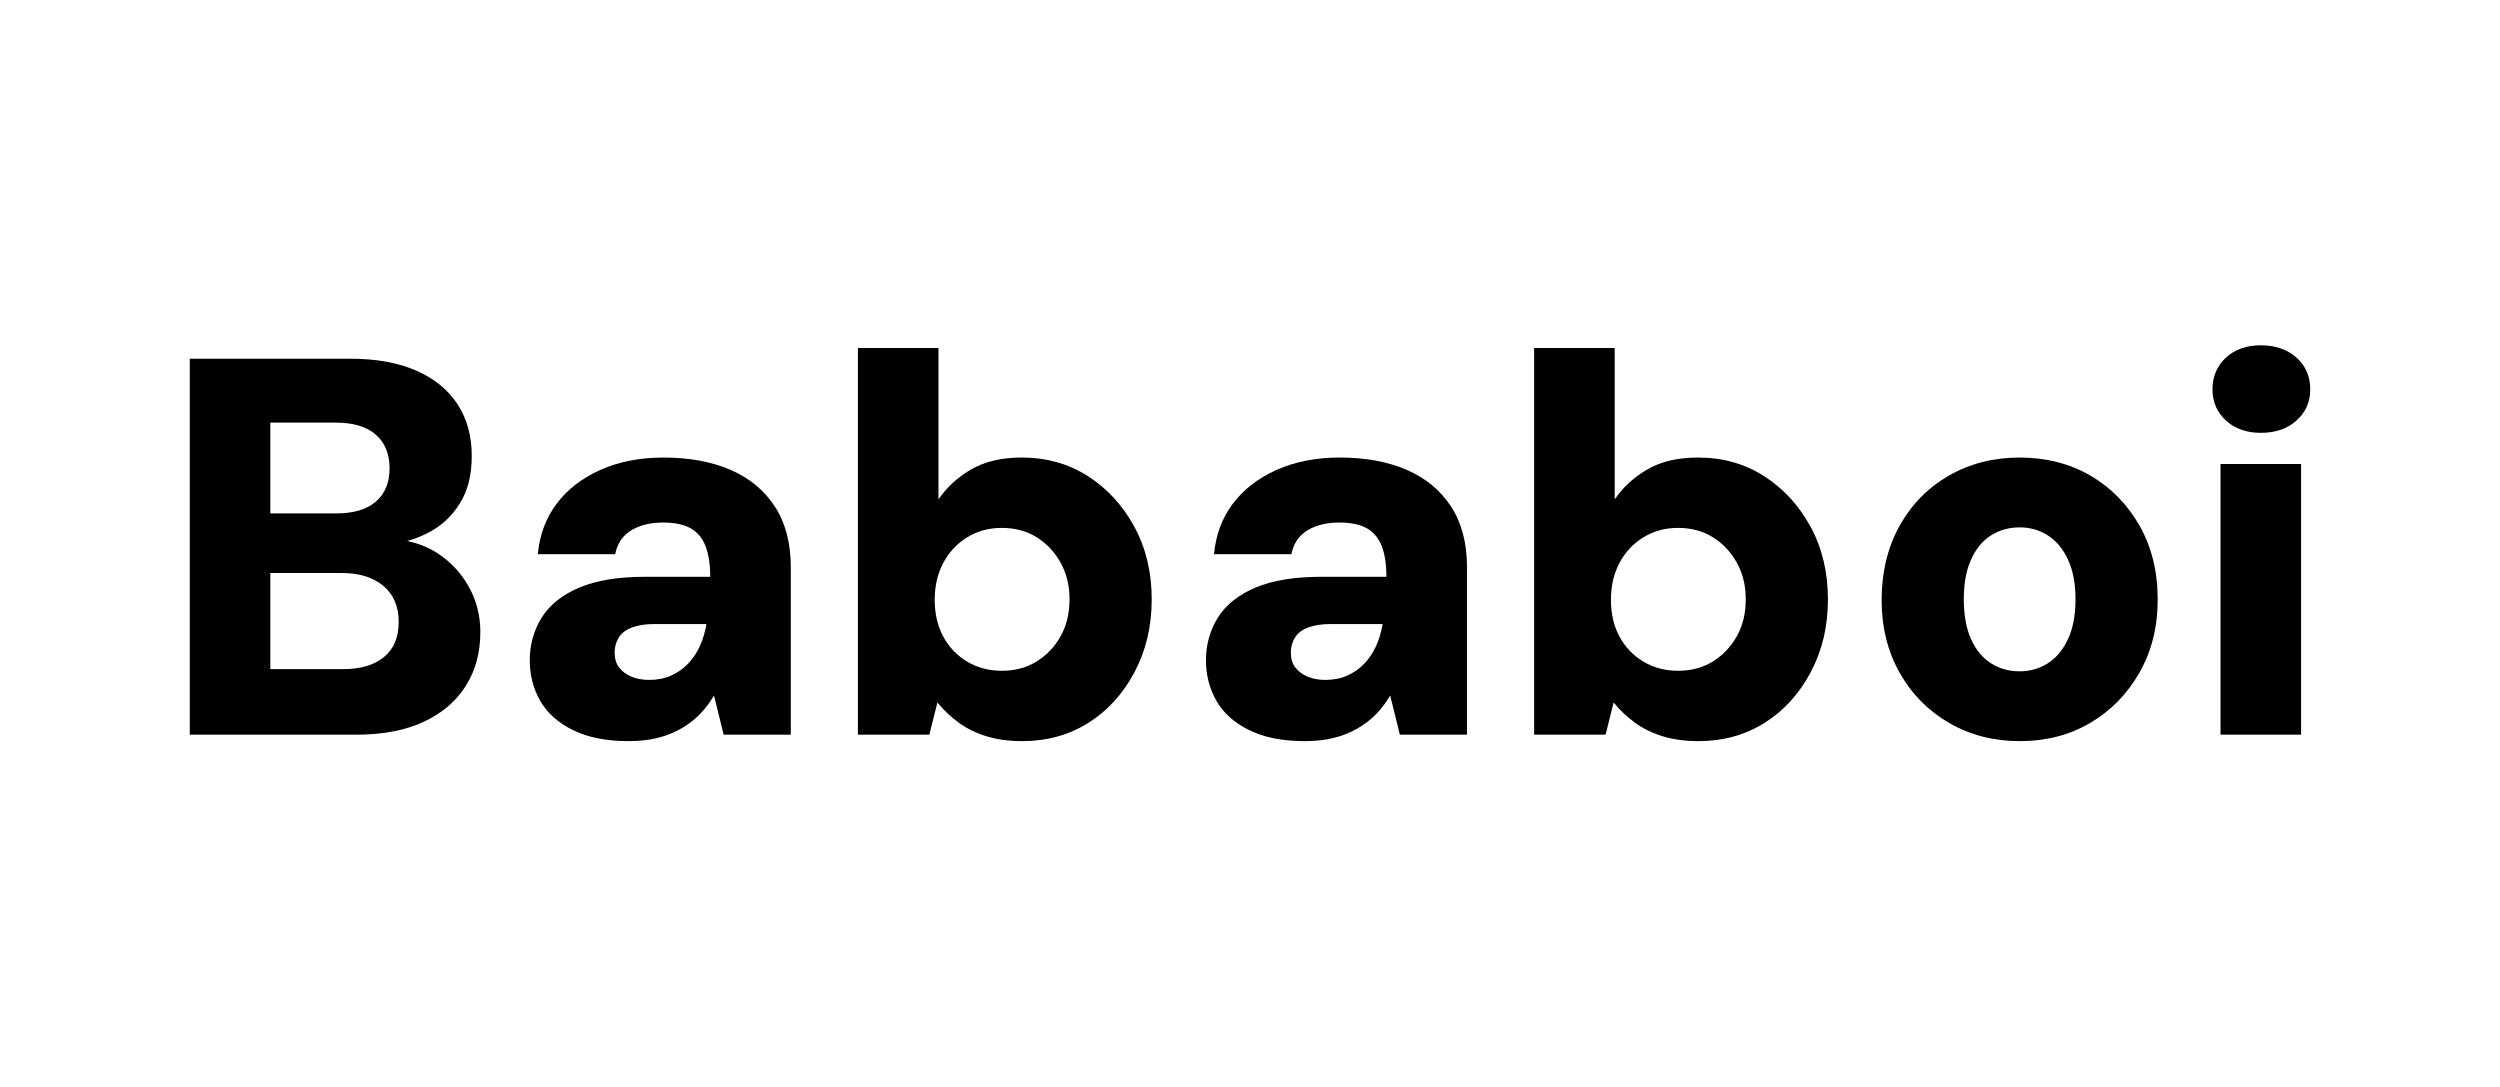
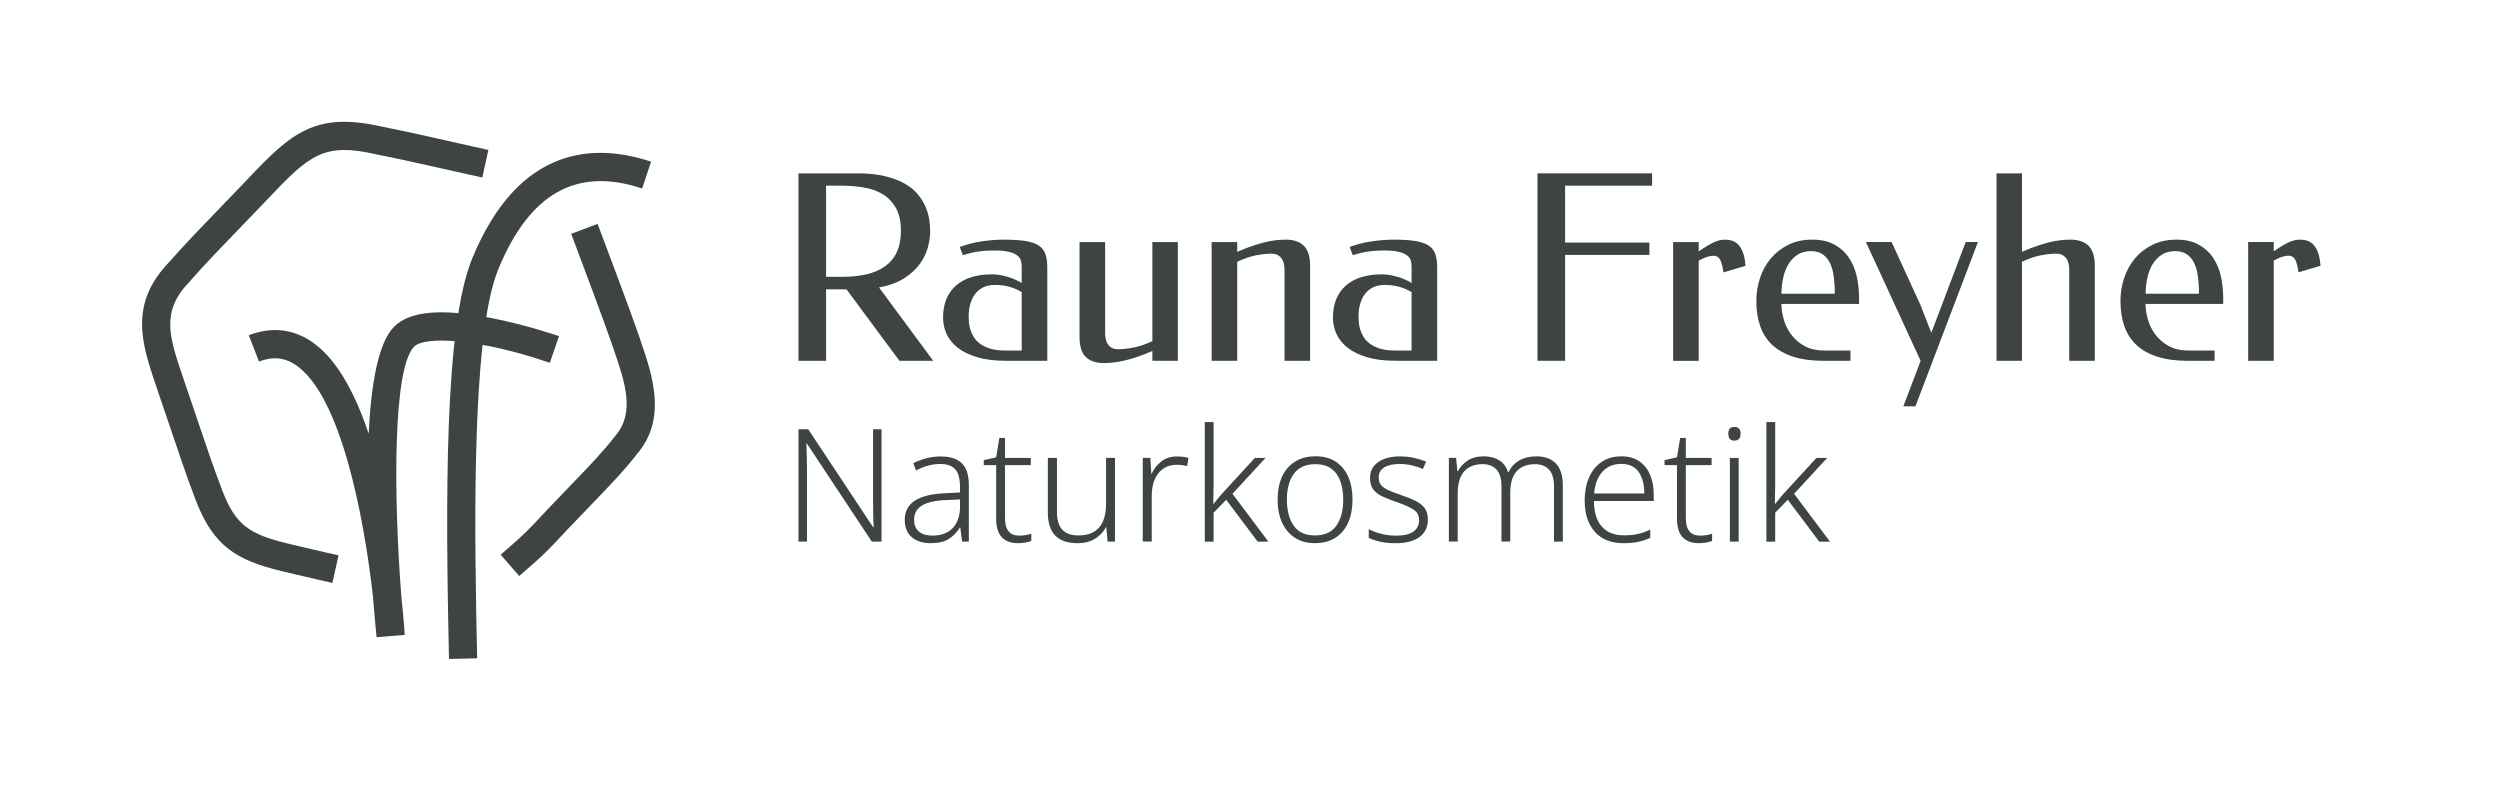
- <svg xmlns="http://www.w3.org/2000/svg" id="Layer_1" data-name="Layer 1" viewBox="0 0 1024 445">
+ <svg xmlns="http://www.w3.org/2000/svg" id="v4" viewBox="0 0 601 191">
  <defs>
    <style>
      .cls-1 {
+         fill: #3e4344;
        stroke-width: 0px;
      }
    </style>
  </defs>
-   <path class="cls-1" d="m77.73,300.93v-154h65.78c10.7,0,19.76,1.65,27.17,4.95,7.4,3.3,13.01,7.92,16.83,13.86,3.81,5.94,5.72,12.95,5.72,21.01s-1.65,14.3-4.95,19.58c-3.3,5.28-7.74,9.32-13.31,12.1-5.58,2.79-11.66,4.48-18.26,5.06l3.52-2.64c7.18.3,13.49,2.2,18.92,5.72,5.42,3.52,9.71,8.11,12.87,13.75,3.15,5.65,4.73,11.85,4.73,18.59,0,8.36-1.98,15.7-5.94,22-3.96,6.31-9.72,11.22-17.27,14.74-7.56,3.52-16.76,5.28-27.61,5.28h-68.2Zm33-90.64h27.06c7.04,0,12.43-1.61,16.17-4.84,3.74-3.22,5.61-7.77,5.61-13.64s-1.87-10.45-5.61-13.75c-3.74-3.3-9.21-4.95-16.39-4.95h-26.84v37.18Zm0,63.8h29.7c7.18,0,12.79-1.65,16.83-4.95,4.03-3.3,6.05-8.1,6.05-14.41s-2.09-11.22-6.27-14.74c-4.18-3.52-9.87-5.28-17.05-5.28h-29.26v39.38Z" />
-   <path class="cls-1" d="m257.47,303.57c-9.1,0-16.69-1.51-22.77-4.51-6.09-3-10.56-7-13.42-11.99-2.86-4.98-4.29-10.56-4.29-16.72s1.65-12.28,4.95-17.49c3.3-5.2,8.43-9.27,15.4-12.21,6.96-2.93,15.95-4.4,26.95-4.4h26.62c0-4.98-.63-9.13-1.87-12.43-1.25-3.3-3.27-5.75-6.05-7.37-2.79-1.61-6.6-2.42-11.44-2.42-5.14,0-9.46,1.07-12.98,3.19-3.52,2.13-5.72,5.39-6.6,9.79h-31.68c.73-7.92,3.3-14.81,7.7-20.68,4.4-5.86,10.37-10.48,17.93-13.86,7.55-3.37,16.17-5.06,25.85-5.06,10.56,0,19.72,1.69,27.5,5.06,7.77,3.38,13.82,8.4,18.15,15.07,4.32,6.68,6.49,14.93,6.49,24.75v68.64h-27.5l-3.96-16.06c-1.62,2.79-3.52,5.32-5.72,7.59-2.2,2.28-4.77,4.26-7.7,5.94-2.94,1.69-6.16,2.97-9.68,3.85-3.52.88-7.48,1.32-11.88,1.32Zm8.36-25.08c3.37,0,6.38-.58,9.02-1.76,2.64-1.17,4.95-2.78,6.93-4.84,1.98-2.05,3.59-4.43,4.84-7.15,1.24-2.71,2.16-5.75,2.75-9.13h-21.34c-3.67,0-6.75.48-9.24,1.43-2.5.96-4.29,2.35-5.39,4.18-1.1,1.84-1.65,3.85-1.65,6.05,0,2.5.62,4.55,1.87,6.16,1.24,1.62,2.93,2.86,5.06,3.74,2.12.88,4.51,1.32,7.15,1.32Z" />
-   <path class="cls-1" d="m418.72,303.57c-5.43,0-10.31-.66-14.63-1.98-4.33-1.32-8.14-3.19-11.44-5.61-3.3-2.42-6.2-5.17-8.69-8.25l-3.3,13.2h-29.26v-158.4h33v62.04c3.37-4.98,7.84-9.09,13.42-12.32,5.57-3.22,12.46-4.84,20.68-4.84,10.12,0,19.14,2.53,27.06,7.59,7.92,5.06,14.26,11.96,19.03,20.68,4.76,8.73,7.15,18.67,7.15,29.81s-2.35,20.94-7.04,29.81c-4.7,8.88-11,15.81-18.92,20.79s-16.94,7.48-27.06,7.48Zm-8.36-28.82c5.42,0,10.19-1.28,14.3-3.85,4.1-2.56,7.37-6.01,9.79-10.34,2.42-4.32,3.63-9.35,3.63-15.07s-1.21-10.56-3.63-14.96c-2.42-4.4-5.69-7.88-9.79-10.45-4.11-2.56-8.88-3.85-14.3-3.85s-10.01,1.29-14.19,3.85c-4.18,2.57-7.45,6.05-9.79,10.45-2.35,4.4-3.52,9.46-3.52,15.18s1.17,10.75,3.52,15.07c2.34,4.33,5.61,7.74,9.79,10.23,4.18,2.5,8.91,3.74,14.19,3.74Z" />
-   <path class="cls-1" d="m534.44,303.57c-9.1,0-16.69-1.51-22.77-4.51-6.09-3-10.56-7-13.42-11.99-2.86-4.98-4.29-10.56-4.29-16.72s1.65-12.28,4.95-17.49c3.3-5.2,8.43-9.27,15.4-12.21,6.96-2.93,15.95-4.4,26.95-4.4h26.62c0-4.98-.62-9.13-1.87-12.43-1.25-3.3-3.27-5.75-6.05-7.37-2.79-1.61-6.6-2.42-11.44-2.42-5.14,0-9.46,1.07-12.98,3.19-3.52,2.13-5.72,5.39-6.6,9.79h-31.68c.73-7.92,3.3-14.81,7.7-20.68,4.4-5.86,10.38-10.48,17.93-13.86,7.55-3.37,16.17-5.06,25.85-5.06,10.56,0,19.72,1.69,27.5,5.06,7.77,3.38,13.82,8.4,18.15,15.07,4.32,6.68,6.49,14.93,6.49,24.75v68.64h-27.5l-3.96-16.06c-1.62,2.79-3.52,5.32-5.72,7.59-2.2,2.28-4.77,4.26-7.7,5.94-2.94,1.69-6.16,2.97-9.68,3.85-3.52.88-7.48,1.32-11.88,1.32Zm8.36-25.08c3.37,0,6.38-.58,9.02-1.76,2.64-1.17,4.95-2.78,6.93-4.84,1.98-2.05,3.59-4.43,4.84-7.15,1.24-2.71,2.16-5.75,2.75-9.13h-21.34c-3.67,0-6.75.48-9.24,1.43-2.5.96-4.29,2.35-5.39,4.18-1.1,1.84-1.65,3.85-1.65,6.05,0,2.5.62,4.55,1.87,6.16,1.24,1.62,2.93,2.86,5.06,3.74,2.12.88,4.51,1.32,7.15,1.32Z" />
-   <path class="cls-1" d="m695.7,303.57c-5.43,0-10.31-.66-14.63-1.98-4.33-1.32-8.14-3.19-11.44-5.61-3.3-2.42-6.2-5.17-8.69-8.25l-3.3,13.2h-29.26v-158.4h33v62.04c3.37-4.98,7.84-9.09,13.42-12.32,5.57-3.22,12.46-4.84,20.68-4.84,10.12,0,19.14,2.53,27.06,7.59s14.26,11.96,19.03,20.68c4.76,8.73,7.15,18.67,7.15,29.81s-2.35,20.94-7.04,29.81c-4.7,8.88-11,15.81-18.92,20.79s-16.94,7.48-27.06,7.48Zm-8.36-28.82c5.42,0,10.19-1.28,14.3-3.85,4.1-2.56,7.37-6.01,9.79-10.34,2.42-4.32,3.63-9.35,3.63-15.07s-1.21-10.56-3.63-14.96-5.69-7.88-9.79-10.45c-4.11-2.56-8.88-3.85-14.3-3.85s-10.01,1.29-14.19,3.85c-4.18,2.57-7.45,6.05-9.79,10.45-2.35,4.4-3.52,9.46-3.52,15.18s1.17,10.75,3.52,15.07c2.34,4.33,5.61,7.74,9.79,10.23,4.18,2.5,8.91,3.74,14.19,3.74Z" />
-   <path class="cls-1" d="m827.25,303.57c-10.71,0-20.35-2.5-28.93-7.48s-15.33-11.84-20.24-20.57c-4.92-8.72-7.37-18.66-7.37-29.81s2.46-21.56,7.37-30.36c4.91-8.8,11.66-15.65,20.24-20.57,8.58-4.91,18.22-7.37,28.93-7.37s20.49,2.46,28.93,7.37c8.43,4.92,15.14,11.74,20.13,20.46,4.98,8.73,7.48,18.81,7.48,30.25s-2.5,21.31-7.48,30.03c-4.99,8.73-11.7,15.59-20.13,20.57-8.44,4.98-18.08,7.48-28.93,7.48Zm0-28.6c4.25,0,8.1-1.1,11.55-3.3,3.44-2.2,6.19-5.5,8.25-9.9,2.05-4.4,3.08-9.82,3.08-16.28s-1.03-11.88-3.08-16.28c-2.06-4.4-4.81-7.7-8.25-9.9-3.45-2.2-7.3-3.3-11.55-3.3s-8.33,1.1-11.77,3.3c-3.45,2.2-6.16,5.5-8.14,9.9-1.98,4.4-2.97,9.83-2.97,16.28s.99,11.88,2.97,16.28c1.98,4.4,4.69,7.7,8.14,9.9,3.44,2.2,7.37,3.3,11.77,3.3Z" />
-   <path class="cls-1" d="m926.03,177.29c-5.87,0-10.64-1.68-14.3-5.06-3.67-3.37-5.5-7.62-5.5-12.76s1.83-9.6,5.5-12.98c3.66-3.37,8.43-5.06,14.3-5.06s10.89,1.69,14.63,5.06c3.74,3.38,5.61,7.7,5.61,12.98s-1.87,9.39-5.61,12.76c-3.74,3.38-8.62,5.06-14.63,5.06Zm-16.5,123.64v-110.88h33v110.88h-33Z" />
+   <g>
+     <path class="cls-1" d="M206.1,41.67c2.57,0,4.78.23,6.65.68,1.87.45,3.45,1.06,4.76,1.8s2.35,1.61,3.15,2.58c.8.97,1.41,1.97,1.85,3,.43,1.03.73,2.06.88,3.08s.23,1.96.23,2.83c0,1.11-.18,2.35-.53,3.73-.35,1.37-.99,2.71-1.91,4-.92,1.29-2.18,2.46-3.77,3.5-1.6,1.04-3.63,1.78-6.09,2.23l13.03,17.64h-8.12l-12.73-17.18h-4.91v17.18h-6.64v-45.06h14.15ZM198.59,44.64v21.91h3.79c2.16,0,4.12-.2,5.86-.59,1.75-.39,3.24-1.03,4.48-1.91s2.2-2.02,2.86-3.42,1-3.11,1-5.11c0-2.26-.4-4.11-1.21-5.53-.81-1.42-1.87-2.53-3.2-3.32-1.32-.79-2.83-1.32-4.53-1.61-1.7-.28-3.43-.42-5.21-.42h-3.85Z" />
+     <path class="cls-1" d="M239.1,60.22c-.97,0-1.81.03-2.53.09-.72.06-1.37.15-1.95.25-.59.1-1.13.22-1.64.36-.51.14-1.01.28-1.52.42l-.73-1.97c1.7-.63,3.47-1.08,5.32-1.35s3.6-.41,5.26-.41c2.12,0,3.86.11,5.23.33s2.43.59,3.2,1.11c.77.52,1.3,1.2,1.59,2.06.29.86.44,1.93.44,3.23v22.39h-9.94c-2.71,0-5.02-.28-6.92-.85s-3.47-1.33-4.68-2.29-2.1-2.06-2.67-3.3c-.57-1.24-.85-2.55-.85-3.92,0-1.7.27-3.19.8-4.48.54-1.29,1.31-2.38,2.32-3.26,1.01-.88,2.24-1.55,3.7-2s3.11-.68,4.97-.68c1.01,0,2.16.17,3.44.52,1.28.34,2.51.86,3.68,1.55v-3.8c0-.47-.05-.94-.15-1.42-.1-.48-.36-.9-.79-1.28-.42-.37-1.08-.69-1.95-.93s-2.09-.37-3.62-.37ZM245.62,84.25v-14.03c-.97-.59-1.98-1.02-3.03-1.3-1.05-.28-2.21-.42-3.48-.42-1.01,0-1.9.18-2.68.55-.78.36-1.43.88-1.95,1.55-.53.67-.92,1.46-1.2,2.39s-.41,1.96-.41,3.09c0,.32.02.75.05,1.27s.13,1.09.3,1.7c.17.61.43,1.22.79,1.83.35.62.85,1.18,1.5,1.68.65.5,1.46.91,2.45,1.23.99.31,2.2.47,3.64.47h4.03Z" />
+     <path class="cls-1" d="M277.04,84.37c-1.31.57-2.52,1.04-3.61,1.41s-2.11.67-3.05.89-1.82.38-2.65.47c-.83.09-1.62.14-2.36.14-1.9,0-3.35-.49-4.35-1.47-1-.98-1.5-2.57-1.5-4.77v-22.85h6.15v21.91c0,.46.05.92.14,1.38s.25.86.48,1.23c.23.36.55.66.95.89.4.23.93.35,1.58.35,1.03,0,2.23-.13,3.59-.38s2.9-.77,4.62-1.56v-23.82h6.12v28.55h-6.12v-2.36Z" />
+     <path class="cls-1" d="M297.43,60.55c1.29-.57,2.48-1.04,3.58-1.41s2.11-.68,3.06-.91c.95-.23,1.83-.39,2.65-.48s1.61-.14,2.38-.14c1.9,0,3.35.5,4.35,1.48s1.5,2.59,1.5,4.79v22.85h-6.15v-21.91c0-.44-.05-.9-.14-1.36s-.26-.88-.5-1.24-.57-.66-.98-.89c-.41-.23-.93-.35-1.56-.35-1.03,0-2.22.13-3.58.38-1.35.25-2.89.77-4.61,1.56v23.82h-6.15v-28.55h6.15v2.36Z" />
+     <path class="cls-1" d="M332.83,60.22c-.97,0-1.81.03-2.53.09-.72.06-1.37.15-1.95.25-.59.1-1.13.22-1.64.36-.51.14-1.01.28-1.52.42l-.73-1.97c1.7-.63,3.47-1.08,5.32-1.35s3.6-.41,5.26-.41c2.12,0,3.86.11,5.23.33s2.43.59,3.2,1.11c.77.52,1.3,1.2,1.59,2.06.29.86.44,1.93.44,3.23v22.39h-9.94c-2.71,0-5.02-.28-6.92-.85s-3.47-1.33-4.68-2.29-2.1-2.06-2.67-3.3c-.57-1.24-.85-2.55-.85-3.92,0-1.7.27-3.19.8-4.48.54-1.29,1.31-2.38,2.32-3.26,1.01-.88,2.24-1.55,3.7-2,1.45-.45,3.11-.68,4.97-.68,1.01,0,2.16.17,3.44.52,1.28.34,2.51.86,3.68,1.55v-3.8c0-.47-.05-.94-.15-1.42-.1-.48-.36-.9-.79-1.28-.42-.37-1.08-.69-1.95-.93s-2.09-.37-3.62-.37ZM339.34,84.25v-14.03c-.97-.59-1.98-1.02-3.03-1.3-1.05-.28-2.21-.42-3.48-.42-1.01,0-1.9.18-2.68.55-.78.36-1.43.88-1.95,1.55-.53.67-.92,1.46-1.2,2.39s-.41,1.96-.41,3.09c0,.32.02.75.05,1.27s.13,1.09.3,1.7c.17.61.43,1.22.79,1.83.35.62.85,1.18,1.5,1.68.65.5,1.46.91,2.45,1.23.99.31,2.2.47,3.64.47h4.03Z" />
+     <path class="cls-1" d="M397.16,41.67v2.97h-20.91v13.67h20.27v2.97h-20.27v25.45h-6.64v-45.06h27.55Z" />
+     <path class="cls-1" d="M408.37,60.43c.81-.57,1.52-1.03,2.14-1.39.62-.36,1.17-.65,1.65-.86s.93-.36,1.35-.44c.41-.08.82-.12,1.23-.12,1.58,0,2.75.55,3.52,1.64.77,1.09,1.22,2.64,1.36,4.64l-5.3,1.58c-.2-1.45-.48-2.48-.82-3.09-.34-.61-.88-.91-1.61-.91-.42,0-.92.09-1.5.27s-1.25.48-2.02.91v24.09h-6.15v-28.55h6.15v2.24Z" />
+     <path class="cls-1" d="M435.68,57.61c2.06,0,3.8.38,5.23,1.14,1.42.76,2.59,1.78,3.48,3.08.9,1.29,1.55,2.78,1.94,4.47s.59,3.47.59,5.35v1.42h-18.67c0,1.13.18,2.35.55,3.67s.95,2.53,1.77,3.64,1.88,2.04,3.18,2.77,2.9,1.11,4.8,1.11h6.3v2.48h-6.39c-2.83,0-5.27-.32-7.32-.97-2.05-.65-3.74-1.59-5.06-2.82-1.32-1.23-2.3-2.74-2.92-4.52-.63-1.78-.94-3.81-.94-6.09,0-1.9.3-3.74.89-5.52.6-1.78,1.46-3.35,2.61-4.71,1.14-1.36,2.55-2.45,4.21-3.27,1.67-.82,3.58-1.23,5.74-1.23ZM435.37,60.37c-1.25,0-2.32.28-3.21.85-.89.57-1.62,1.32-2.2,2.26s-1,2.03-1.27,3.27-.42,2.53-.44,3.86h12.82v-1.3c-.04-1.17-.15-2.29-.32-3.36-.17-1.07-.47-2.02-.89-2.85s-1-1.49-1.71-1.98c-.72-.5-1.64-.74-2.77-.74Z" />
+     <path class="cls-1" d="M461.74,86.7l-.03.03-13.15-28.55h6.18l6.97,15.21,2.58,6.61,8.27-21.82h2.94l-15.03,39.51h-2.91l4.18-11Z" />
+     <path class="cls-1" d="M486.07,60.55c1.29-.57,2.48-1.04,3.58-1.41s2.11-.68,3.06-.91c.95-.23,1.83-.39,2.65-.48s1.61-.14,2.38-.14c1.9,0,3.35.5,4.35,1.48,1,.99,1.5,2.59,1.5,4.79v22.85h-6.15v-21.91c0-.44-.05-.9-.14-1.36s-.25-.88-.48-1.24c-.23-.36-.56-.66-.97-.89-.41-.23-.93-.35-1.56-.35-1.03,0-2.23.13-3.59.38s-2.9.77-4.62,1.56v23.82h-6.12v-45.06h6.12v18.88Z" />
+     <path class="cls-1" d="M523.22,57.61c2.06,0,3.8.38,5.23,1.14s2.59,1.78,3.48,3.08c.9,1.29,1.55,2.78,1.94,4.47.39,1.69.59,3.47.59,5.35v1.42h-18.67c0,1.13.18,2.35.55,3.67s.95,2.53,1.77,3.64,1.88,2.04,3.18,2.77,2.9,1.11,4.8,1.11h6.3v2.48h-6.39c-2.83,0-5.27-.32-7.32-.97-2.05-.65-3.74-1.59-5.06-2.82-1.32-1.23-2.3-2.74-2.92-4.52-.63-1.78-.94-3.81-.94-6.09,0-1.9.3-3.74.89-5.52.6-1.78,1.46-3.35,2.61-4.71,1.14-1.36,2.55-2.45,4.21-3.27,1.67-.82,3.58-1.23,5.74-1.23ZM522.92,60.37c-1.25,0-2.32.28-3.21.85-.89.57-1.62,1.32-2.2,2.26-.58.94-1,2.03-1.27,3.27s-.42,2.53-.44,3.86h12.82v-1.3c-.04-1.17-.15-2.29-.32-3.36-.17-1.07-.47-2.02-.89-2.85s-1-1.49-1.71-1.98c-.72-.5-1.64-.74-2.77-.74Z" />
+     <path class="cls-1" d="M557.86,63.88l-5.3,1.58c-.2-1.45-.48-2.48-.82-3.09-.34-.61-.88-.91-1.61-.91-.42,0-.92.09-1.5.27s-1.25.48-2.02.91v24.09h-6.15v-28.55h6.15v2.24c.81-.57,1.52-1.03,2.14-1.39.62-.36,1.17-.65,1.65-.86s.93-.36,1.35-.44c.41-.08.82-.12,1.23-.12,1.58,0,2.75.55,3.52,1.64.77,1.09,1.22,2.64,1.36,4.64" />
+   </g>
+   <g>
+     <path class="cls-1" d="M211.92,130.2h-2.34l-15.62-23.6h-.11c.05.98.09,2.02.11,3.12.03,1.1.04,2.25.04,3.46v17.02h-2.04v-27h2.34l15.58,23.52h.15c-.05-.78-.09-1.78-.11-3.01s-.04-2.35-.04-3.39v-17.13h2.04v27Z" />
+     <path class="cls-1" d="M226.18,109.74c2.27,0,3.96.55,5.07,1.66,1.11,1.11,1.66,2.86,1.66,5.26v13.54h-1.63l-.42-3.4h-.08c-.71,1.13-1.59,2.05-2.65,2.74s-2.52,1.04-4.39,1.04-3.44-.48-4.56-1.44c-1.12-.96-1.68-2.36-1.68-4.2,0-1.99.81-3.52,2.44-4.58,1.63-1.06,4.01-1.65,7.17-1.78l3.67-.19v-1.4c0-1.99-.4-3.4-1.19-4.22-.79-.82-1.96-1.23-3.5-1.23-1.03,0-2.03.13-2.99.4-.96.26-1.92.65-2.87,1.15l-.68-1.74c.93-.48,1.97-.87,3.1-1.17,1.13-.3,2.31-.45,3.52-.45ZM230.79,120.07l-3.4.15c-2.57.1-4.49.54-5.75,1.3-1.26.77-1.89,1.92-1.89,3.46,0,1.24.39,2.17,1.17,2.82.78.64,1.85.96,3.21.96,2.09,0,3.71-.59,4.86-1.78,1.15-1.19,1.75-2.85,1.8-4.99v-1.93Z" />
+     <path class="cls-1" d="M245.01,128.76c.55,0,1.09-.04,1.61-.13.52-.09.95-.2,1.3-.32v1.74c-.4.15-.88.28-1.42.38-.54.1-1.14.15-1.8.15-1.66,0-2.95-.47-3.86-1.42-.91-.95-1.36-2.46-1.36-4.56v-12.78h-2.99v-1.21l2.99-.68.76-4.65h1.36v4.8h6.2v1.74h-6.2v12.71c0,2.82,1.13,4.23,3.4,4.23Z" />
+     <path class="cls-1" d="M268.04,110.08v20.12h-1.78l-.3-3.44h-.11c-.55,1.08-1.41,1.99-2.55,2.72-1.15.73-2.58,1.1-4.29,1.1-4.74,0-7.11-2.45-7.11-7.34v-13.16h2.19v13.01c0,1.92.43,3.34,1.29,4.25.86.92,2.14,1.38,3.86,1.38,4.44,0,6.66-2.56,6.66-7.68v-10.97h2.16Z" />
+     <path class="cls-1" d="M282.98,109.74c1.06,0,1.97.11,2.72.34l-.3,1.97c-.4-.1-.81-.18-1.21-.23-.4-.05-.83-.08-1.29-.08-1.87,0-3.33.68-4.41,2.02-1.07,1.35-1.61,3.15-1.61,5.39v11.04h-2.16v-20.12h1.82l.23,3.78h.11c.5-1.13,1.27-2.11,2.29-2.91,1.02-.81,2.29-1.21,3.8-1.21Z" />
+     <path class="cls-1" d="M291.75,101.46v14.6c0,.81-.01,1.64-.04,2.52-.03.87-.04,1.73-.04,2.59h.04c.33-.4.7-.86,1.12-1.38s.81-.98,1.19-1.38l7.64-8.32h2.57l-7.94,8.62,8.62,11.5h-2.57l-7.56-10.06-3.03,3.1v6.96h-2.12v-28.74h2.12Z" />
+     <path class="cls-1" d="M325.14,120.14c0,2.09-.35,3.92-1.04,5.48-.69,1.56-1.71,2.78-3.06,3.65-1.35.87-2.99,1.3-4.94,1.3s-3.47-.43-4.8-1.29c-1.34-.86-2.36-2.07-3.08-3.63s-1.08-3.4-1.08-5.52c0-3.28.81-5.84,2.44-7.68,1.63-1.84,3.85-2.76,6.68-2.76,1.92,0,3.54.44,4.86,1.3,1.32.87,2.33,2.09,3.01,3.65.68,1.56,1.02,3.39,1.02,5.48ZM309.37,120.14c0,2.57.54,4.65,1.63,6.22,1.08,1.58,2.79,2.36,5.11,2.36s4.07-.79,5.16-2.36c1.1-1.57,1.64-3.65,1.64-6.22,0-1.66-.23-3.14-.68-4.43-.45-1.29-1.17-2.29-2.16-3.02s-2.27-1.1-3.86-1.1c-2.29,0-4.01.76-5.14,2.27-1.13,1.51-1.7,3.61-1.7,6.28Z" />
+     <path class="cls-1" d="M343.26,124.87c0,1.84-.67,3.25-2.02,4.24-1.35.98-3.27,1.48-5.77,1.48-1.41,0-2.65-.13-3.72-.38-1.07-.25-1.97-.55-2.7-.91v-2.08c.88.45,1.89.83,3.03,1.12,1.13.29,2.29.43,3.48.43,1.97,0,3.39-.33,4.27-1,.88-.67,1.32-1.58,1.32-2.74s-.46-1.96-1.38-2.55c-.92-.59-2.3-1.2-4.14-1.83-1.24-.43-2.33-.86-3.27-1.29-.95-.43-1.68-.99-2.21-1.68-.53-.69-.79-1.63-.79-2.82,0-1.61.66-2.87,1.97-3.78,1.31-.91,3.06-1.36,5.26-1.36,1.21,0,2.34.12,3.38.36,1.05.24,2,.54,2.86.89l-.76,1.78c-.78-.35-1.66-.64-2.65-.87-.98-.23-1.97-.34-2.95-.34-1.59,0-2.82.28-3.71.83-.88.55-1.32,1.36-1.32,2.42,0,.81.21,1.44.64,1.91.43.47,1.05.87,1.85,1.21.81.34,1.79.71,2.95,1.12,1.18.4,2.26.83,3.23,1.29.97.45,1.74,1.03,2.31,1.74.57.71.85,1.65.85,2.84Z" />
+     <path class="cls-1" d="M369.35,109.7c1.99,0,3.55.57,4.67,1.7,1.12,1.13,1.68,2.92,1.68,5.37v13.43h-2.12v-13.31c0-1.81-.4-3.15-1.21-4.01-.81-.86-1.92-1.29-3.33-1.29-1.92,0-3.39.56-4.42,1.68-1.03,1.12-1.55,2.86-1.55,5.2v11.72h-2.12v-13.31c0-1.81-.4-3.15-1.21-4.01-.81-.86-1.92-1.29-3.33-1.29-1.92,0-3.39.59-4.43,1.76-1.03,1.17-1.55,2.98-1.55,5.43v11.42h-2.12v-20.12h1.74l.3,3.18h.15c.5-.98,1.27-1.82,2.29-2.51,1.02-.69,2.33-1.04,3.91-1.04,1.46,0,2.7.32,3.71.95,1.01.63,1.71,1.58,2.12,2.84h.15c.55-1.21,1.41-2.14,2.57-2.8,1.16-.66,2.52-.98,4.09-.98Z" />
+     <path class="cls-1" d="M389.77,109.7c1.71,0,3.15.4,4.31,1.19,1.16.8,2.03,1.89,2.61,3.27.58,1.39.87,2.98.87,4.77v1.51h-14.37c0,2.65.62,4.68,1.85,6.11,1.23,1.42,3.01,2.14,5.33,2.14,1.26,0,2.36-.1,3.29-.3s1.95-.55,3.06-1.06v1.97c-1.01.45-2,.78-2.99.98-.98.2-2.13.3-3.44.3-3,0-5.31-.92-6.92-2.76-1.61-1.84-2.42-4.35-2.42-7.53,0-2.04.35-3.86,1.04-5.46.69-1.6,1.7-2.86,3.01-3.76,1.31-.91,2.9-1.36,4.77-1.36ZM389.73,111.52c-1.84,0-3.33.62-4.48,1.85-1.15,1.24-1.82,2.99-2.02,5.26h12.06c0-2.12-.45-3.83-1.34-5.14-.9-1.31-2.3-1.97-4.22-1.97Z" />
+     <path class="cls-1" d="M408.68,128.76c.55,0,1.09-.04,1.61-.13.52-.09.95-.2,1.3-.32v1.74c-.4.15-.88.28-1.42.38-.54.1-1.14.15-1.8.15-1.66,0-2.95-.47-3.86-1.42-.91-.95-1.36-2.46-1.36-4.56v-12.78h-2.99v-1.21l2.99-.68.76-4.65h1.36v4.8h6.2v1.74h-6.2v12.71c0,2.82,1.13,4.23,3.4,4.23Z" />
+     <path class="cls-1" d="M416.93,102.63c1.01,0,1.51.54,1.51,1.63s-.5,1.66-1.51,1.66-1.44-.55-1.44-1.66.48-1.63,1.44-1.63ZM417.98,110.08v20.12h-2.12v-20.12h2.12Z" />
+     <path class="cls-1" d="M426.76,101.46v14.6c0,.81-.01,1.64-.04,2.52-.03.87-.04,1.73-.04,2.59h.04c.33-.4.7-.86,1.12-1.38s.81-.98,1.19-1.38l7.64-8.32h2.57l-7.94,8.62,8.62,11.5h-2.57l-7.56-10.06-3.03,3.1v6.96h-2.12v-28.74h2.12Z" />
+   </g>
+   <path class="cls-1" d="M107.93,158.4c-.82-38.02-1.14-79.94,5.59-96.27,11.25-27.32,29.59-27.73,43-23.26l-2.15,6.44c-15.73-5.24-27.04,1.1-34.58,19.41-6.75,16.38-5.66,66.57-5.08,93.54l-6.79.15Z" />
+   <path class="cls-1" d="M90.53,153.18c-.2-1.98-.53-5.46-.88-9.86-2.1-18.7-7.67-48.63-18.82-55.75-2.64-1.69-5.36-1.89-8.56-.65l-2.47-6.32c5.17-2.02,10.25-1.59,14.69,1.25,5.61,3.58,10.34,11.1,14.14,22.41.56-11.7,2.25-21.86,6.13-25.74,3.79-3.79,11.56-4.44,23.74-1.99,8.29,1.67,15.58,4.17,15.89,4.27l-2.21,6.42c-16.78-5.77-29.99-6.52-32.61-3.9-5.17,5.17-4.97,35.83-3.07,60.29.57,5.28.79,8.73.8,9.02l-6.76.55Z" />
+   <path class="cls-1" d="M79.91,140.12l-3.31-.74c-1.9-.42-8.4-1.96-9.09-2.13-10.45-2.57-16.18-5.78-20.47-17.04-2.05-5.34-4.16-11.6-6.2-17.66-.9-2.67-1.78-5.3-2.64-7.77l-.66-1.97c-3.42-10.09-6.66-19.63,3.13-29.82,3.94-4.46,8.32-8.99,12.56-13.37,2.11-2.17,4.19-4.33,6.2-6.45,10.54-11.18,16.32-16.39,32.38-12.73,5.84,1.17,10.07,2.12,14.97,3.23,2.22.5,4.58,1.03,7.32,1.64l3.31.73-1.46,6.63-3.31-.73c-2.75-.61-5.12-1.14-7.35-1.64-4.85-1.09-9.05-2.04-14.9-3.21-12.52-2.86-15.97.09-26.02,10.75-2.03,2.14-4.13,4.32-6.26,6.51-4.2,4.34-8.55,8.83-12.4,13.2l-.1.11c-6.98,7.23-4.97,13.16-1.64,22.98l.66,1.96c.85,2.46,1.74,5.1,2.65,7.79,2.02,5.99,4.1,12.18,6.11,17.4,3.26,8.56,6.62,10.62,15.75,12.87.67.16,7.13,1.7,8.94,2.1l3.31.74-1.48,6.62Z" />
+   <path class="cls-1" d="M124.81,138.47l-4.45-5.13,2.56-2.22c3.32-2.88,4.81-4.49,6.88-6.71,1.07-1.15,2.28-2.46,3.95-4.16,1.09-1.16,2.3-2.4,3.53-3.68,3.83-3.96,7.78-8.06,10.43-11.53l.15-.18c4.88-5.57,2.4-12.89-.24-20.63l-.48-1.42c-1.79-5.25-8.57-23.24-8.63-23.42l-1.2-3.18,6.35-2.39,1.2,3.18c.28.74,6.89,18.27,8.71,23.64l.48,1.41c2.84,8.33,6.36,18.7-1,27.2-2.89,3.77-6.95,7.97-10.88,12.04-1.21,1.26-2.4,2.49-3.52,3.67-1.64,1.68-2.83,2.95-3.87,4.07-2.13,2.29-3.81,4.11-7.41,7.22l-2.56,2.22Z" />
</svg>
